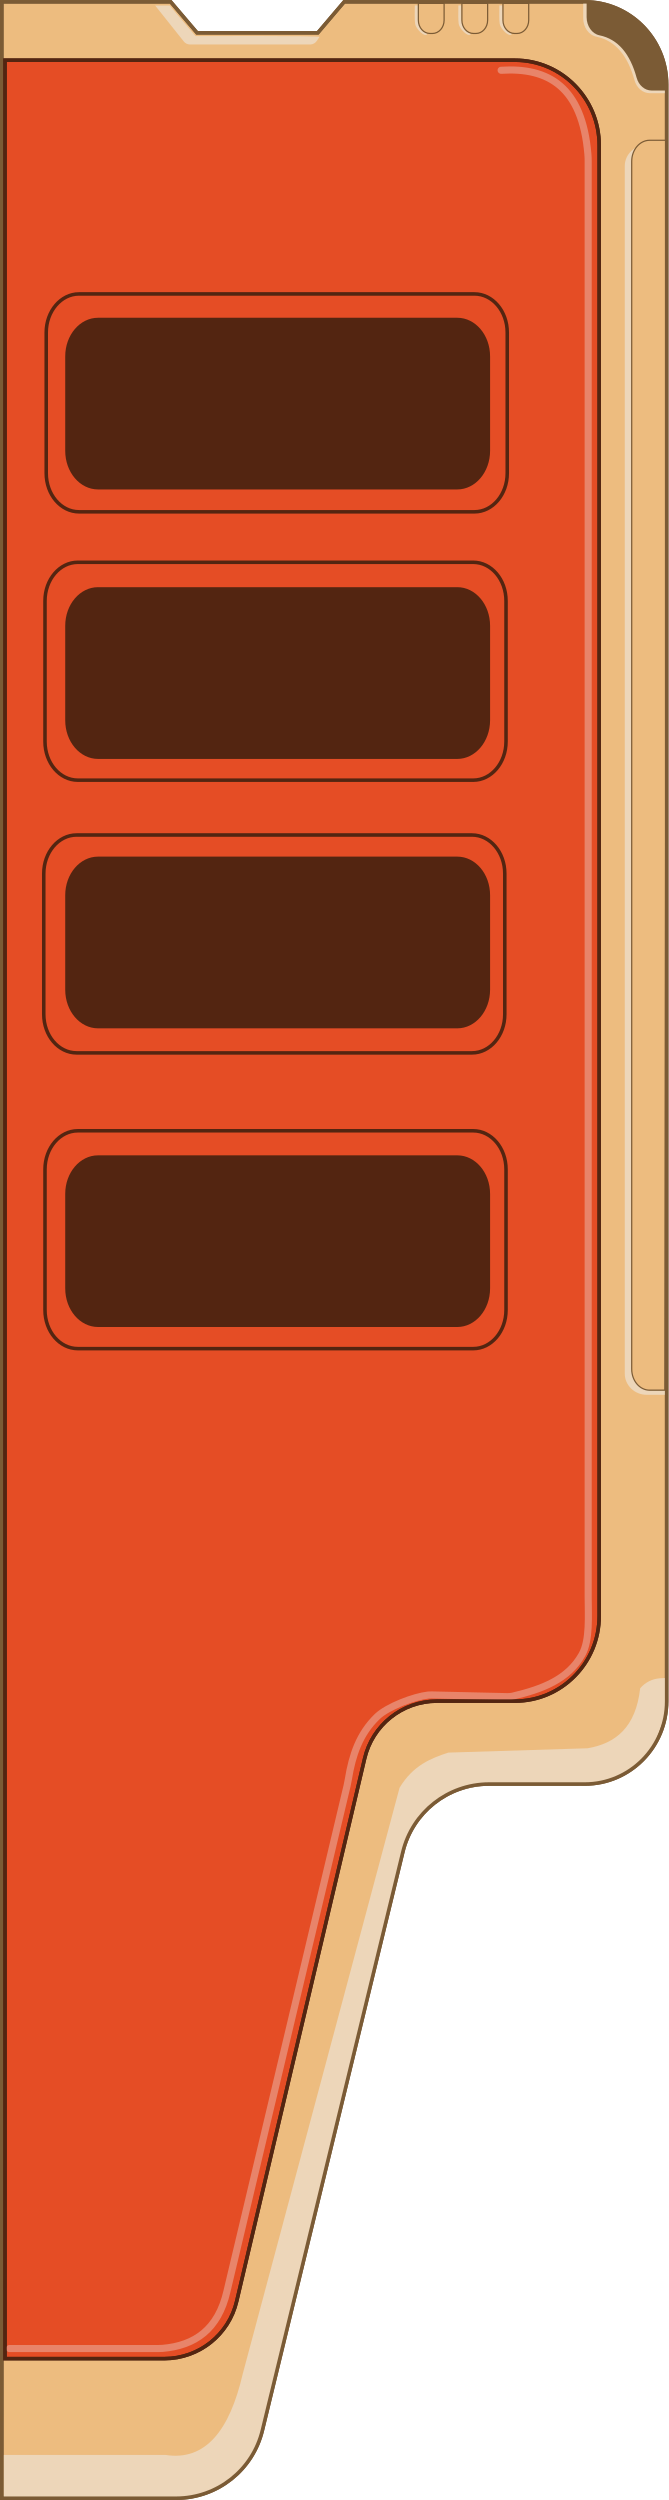
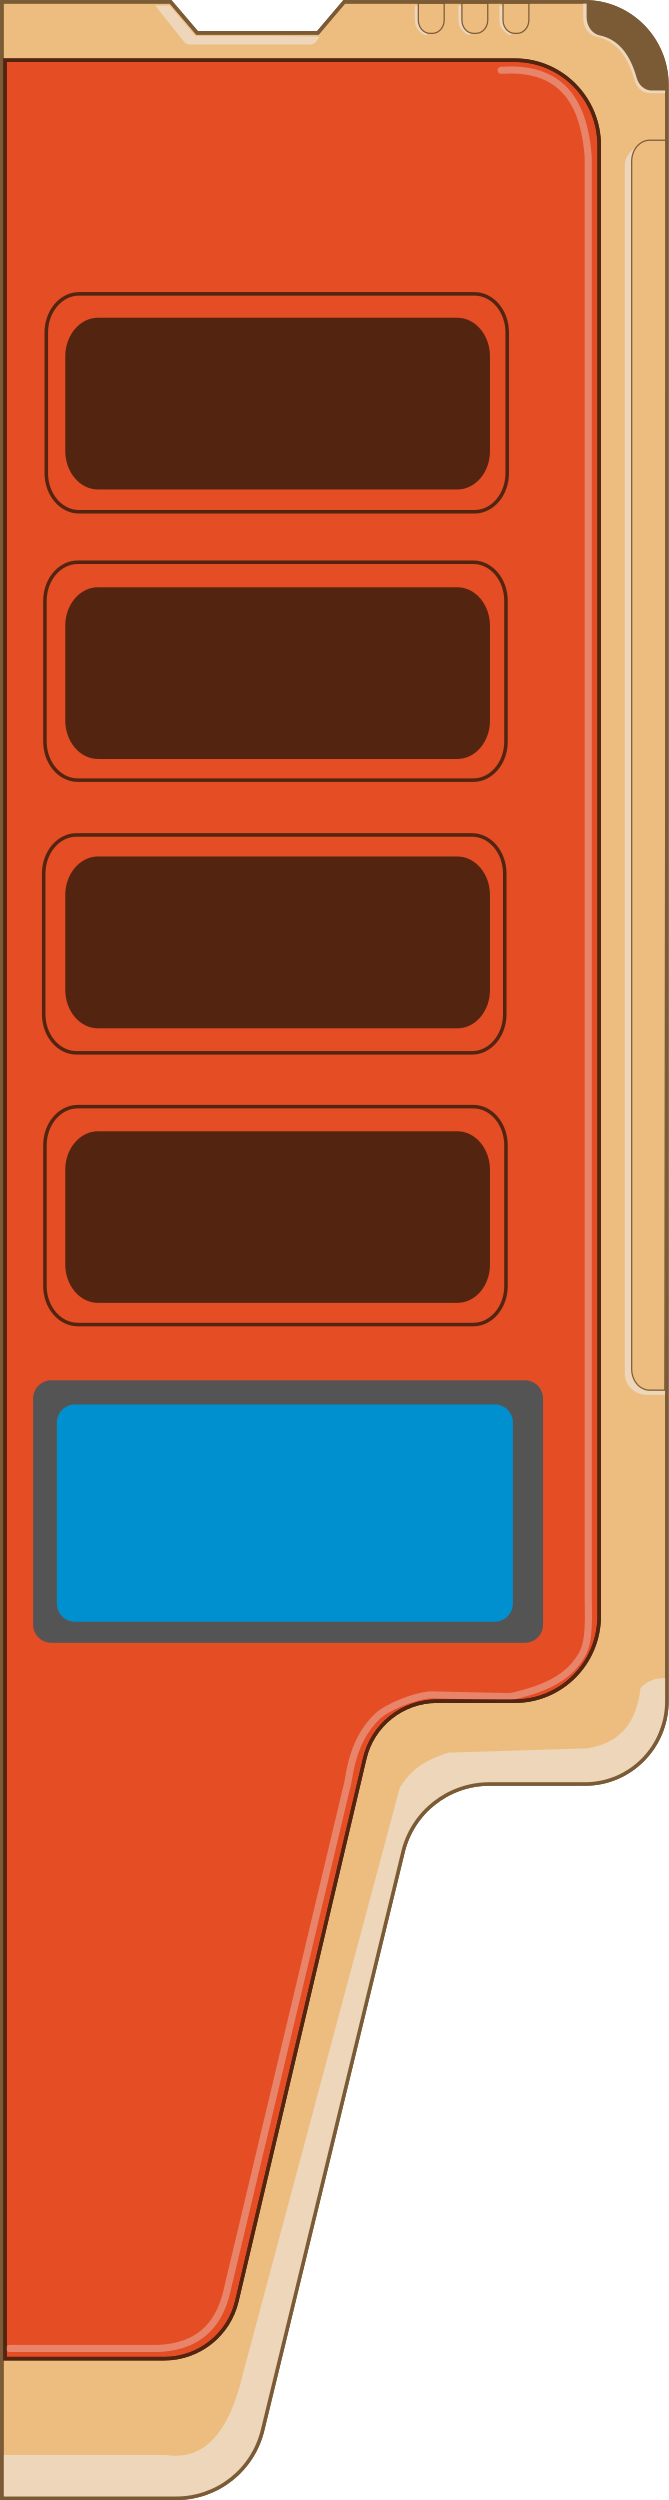
- <svg xmlns="http://www.w3.org/2000/svg" id="Layer_1" data-name="Layer 1" viewBox="0 0 542.95 2030.72">
-   <defs>
-     <style>.cls-1,.cls-3{fill:#edbc7f;}.cls-1,.cls-3,.cls-5{stroke:#7b5b35;}.cls-1,.cls-3,.cls-5,.cls-6,.cls-8{stroke-miterlimit:10;}.cls-1,.cls-5,.cls-6,.cls-8{stroke-width:2.88px;}.cls-2{fill:#edd6b9;}.cls-4{fill:#7b5b35;}.cls-5,.cls-7,.cls-8{fill:none;}.cls-6{fill:#e54d25;}.cls-6,.cls-8{stroke:#532511;}.cls-7{stroke:#e8846a;stroke-linecap:round;stroke-linejoin:round;stroke-width:5.76px;}.cls-9{fill:#532511;}</style>
-   </defs>
-   <g id="Layer_2" data-name="Layer 2">
-     <path class="cls-1" d="M478.53,6H283.13L261.71,31.18H163.6L142.18,6H5V2033.81H146.87a72.08,72.08,0,0,0,69.86-55.37l114-469.38a72.09,72.09,0,0,1,69.86-55.37h77.95c36.75,0,66.53-30.1,66.53-67.23V73.2C545.06,36.07,515.28,6,478.53,6Z" transform="translate(-3.55 -4.53)" />
-     <path class="cls-2" d="M350.61,32.29c-2.21,2.93-9.29-4.5-9.84-8.31s-.32-9.12-.28-15.06H343l.37,13.74Z" transform="translate(-3.55 -4.53)" />
-     <path class="cls-3" d="M343.37,7.27V20.92c0,6,4.23,10.8,9.46,10.8h2c5.23,0,9.46-4.85,9.46-10.8V7.27Z" transform="translate(-3.55 -4.53)" />
-     <path class="cls-2" d="M386,32.29c-2.21,2.93-9.28-4.5-9.84-8.31s-.31-9.12-.28-15.06h2.53l.37,13.74Z" transform="translate(-3.55 -4.53)" />
-     <path class="cls-3" d="M378.74,7.27V20.92c0,6,4.22,10.8,9.45,10.8h2c5.23,0,9.46-4.85,9.46-10.8V7.27Z" transform="translate(-3.55 -4.53)" />
-     <path class="cls-2" d="M419.32,32.29c-2.21,2.93-9.28-4.5-9.84-8.31s-.31-9.12-.28-15.06h2.53l.37,13.74Z" transform="translate(-3.55 -4.53)" />
-     <path class="cls-3" d="M412.1,7.27V20.92c0,6,4.23,10.8,9.46,10.8h2c5.23,0,9.46-4.85,9.46-10.8V7.27Z" transform="translate(-3.55 -4.53)" />
-     <path class="cls-2" d="M263.08,34.52,261,37.59a6.57,6.57,0,0,1-5.41,3.08H157.75a6.47,6.47,0,0,1-5-2.56L129.57,9h11.76l21.09,24.84S264,33.44,263.08,34.52Z" transform="translate(-3.55 -4.53)" />
-     <path class="cls-2" d="M545.8,122.23H528.89c-9.85,0-17.84,7.67-17.84,17.14v981c0,9.48,8,17.15,17.84,17.15H544Z" transform="translate(-3.55 -4.53)" />
-     <path class="cls-3" d="M545.06,118.47H531.25c-8,0-14.57,7.67-14.57,17.14v981c0,9.48,6.52,17.15,14.57,17.15h12.32Z" transform="translate(-3.55 -4.53)" />
-     <path class="cls-2" d="M477.27,5.53v13.7c0,7.41,4.49,13.82,10.69,15.1,15.63,3.21,25.54,15.6,30.95,35.27,1.74,6.34,6.78,10.62,12.45,10.62h13.7L540.67,56c-6.15-26.49-25-41.87-52.82-49.5Z" transform="translate(-3.55 -4.53)" />
-     <path class="cls-4" d="M480.06,5.08V18.46c0,7.24,4.38,13.52,10.43,14.76,15.24,3.13,24.92,15.25,30.18,34.44,1.7,6.2,6.61,10.39,12.13,10.39h13.37l-4.28-23.71c-6-25.88-24.44-40.9-51.51-48.33Z" transform="translate(-3.55 -4.53)" />
-     <path class="cls-2" d="M6.51,1998.65H138c32.46,5.09,52.11-19.88,62.75-65.93l127.36-476c11.08-18.44,25.74-24,39.59-28.57l113.17-3.52c22.69-3.89,39.14-16.89,42.69-48.72a23,23,0,0,1,15.81-8.11l5-.3v29l-9.71,26.36-12,15.82-22.4,11.43s-23.16,5.28-26.89,4.39-78.42,0-78.42,0L374,1458.93l-18.66,10.54-10.46,11.43L336,1495l-6,19.34-98.59,402.58-10.45,41.31-8.22,34.29L200,2010.93l-20.92,15-23.16,7.91H6.51Z" transform="translate(-3.55 -4.53)" />
-     <path class="cls-5" d="M478.53,6H283.13L261.71,31.18H163.6L142.18,6H5V2033.81H146.87a72.08,72.08,0,0,0,69.86-55.37l114-469.38a72.09,72.09,0,0,1,69.86-55.37h77.95c36.75,0,66.53-30.1,66.53-67.23V73.2C545.06,36.07,515.28,6,478.53,6Z" transform="translate(-3.55 -4.53)" />
-     <path class="cls-6" d="M7.62,1920.42H137.21a60.41,60.41,0,0,0,58.65-46.81L299.7,1433.13a60.41,60.41,0,0,1,58.65-46.8h63.5c37.79,0,68.42-31,68.42-69.15V122.58c0-38.21-30.63-69.15-68.42-69.15H7.62Z" transform="translate(-3.55 -4.53)" />
-     <path class="cls-7" d="M410.61,61.62c38.35-2.48,65.87,13.43,70.48,68.11.17,1.93.23,3.86.23,5.8V1302.25c0,14,1.57,34.55-5,46.22-11.38,20.3-32.37,28.12-56,33.75-.39.09-.78.17-1.18.24a19.41,19.41,0,0,1-4,.24l-60.94-1.39a22.69,22.69,0,0,0-2.73.08c-11.63,1.28-33.11,9.43-41.46,17.45-14.44,13.87-20.33,31.34-23.5,51-.3,1.79-.63,3.57-1.06,5.33l-97.55,410.56c-7.08,31-26.06,44.09-52.25,46.35-1.27.11-2.54.15-3.82.15H11.24" transform="translate(-3.55 -4.53)" />
-     <path class="cls-8" d="M7.62,1920.42H137.21a60.41,60.41,0,0,0,58.65-46.81L299.7,1433.13a60.41,60.41,0,0,1,58.65-46.8h63.5c37.79,0,68.42-31,68.42-69.15V122.58c0-38.21-30.63-69.15-68.42-69.15H7.62Z" transform="translate(-3.55 -4.53)" />
-     <path class="cls-3" d="M760.92,300.42" transform="translate(-3.55 -4.53)" />
+ <svg xmlns="http://www.w3.org/2000/svg" version="1.1" id="Layer_1" x="0px" y="0px" viewBox="0 0 543 2030.7" style="enable-background:new 0 0 543 2030.7;" xml:space="preserve">
+   <style type="text/css">
+ 	.st0{fill:#EDBC7F;stroke:#7B5B35;stroke-width:2.88;stroke-miterlimit:10;}
+ 	.st1{fill:#EDD6B9;}
+ 	.st2{fill:#EDBC7F;stroke:#7B5B35;stroke-miterlimit:10;}
+ 	.st3{fill:#7B5B35;}
+ 	.st4{fill:none;stroke:#7B5B35;stroke-width:2.88;stroke-miterlimit:10;}
+ 	.st5{fill:#E54D25;stroke:#532511;stroke-width:2.88;stroke-miterlimit:10;}
+ 	.st6{fill:none;stroke:#E8846A;stroke-width:5.76;stroke-linecap:round;stroke-linejoin:round;}
+ 	.st7{fill:none;stroke:#532511;stroke-width:2.88;stroke-miterlimit:10;}
+ 	.st8{fill:#532511;}
+ 	.st9{fill:#545454;}
+ 	.st10{fill:#0090D0;}
+ </style>
+   <g id="Layer_2_1_">
+     <path class="st0" d="M475,1.5H279.6l-21.4,25.2h-98.1L138.6,1.5H1.5v2027.8h141.9c33.3-0.1,62.1-23,69.9-55.4l114-469.4   c7.7-32.4,36.6-55.2,69.9-55.4h78c36.8,0,66.5-30.1,66.5-67.2V68.7C541.5,31.5,511.7,1.5,475,1.5z" />
+     <path class="st1" d="M347.1,27.8c-2.2,2.9-9.3-4.5-9.8-8.3s-0.3-9.1-0.3-15.1h2.5l0.4,13.7L347.1,27.8z" />
+     <path class="st2" d="M339.8,2.7v13.6c0,6,4.2,10.8,9.5,10.8h2c5.2,0,9.5-4.9,9.5-10.8V2.7H339.8z" />
+     <path class="st1" d="M382.5,27.8c-2.2,2.9-9.3-4.5-9.8-8.3s-0.3-9.1-0.3-15.1h2.5l0.4,13.7L382.5,27.8z" />
+     <path class="st2" d="M375.2,2.7v13.6c0,6,4.2,10.8,9.5,10.8h2c5.2,0,9.5-4.9,9.5-10.8V2.7H375.2z" />
+     <path class="st1" d="M415.8,27.8c-2.2,2.9-9.3-4.5-9.8-8.3s-0.3-9.1-0.3-15.1h2.5l0.4,13.7L415.8,27.8z" />
+     <path class="st2" d="M408.6,2.7v13.6c0,6,4.2,10.8,9.5,10.8h2c5.2,0,9.5-4.9,9.5-10.8V2.7H408.6z" />
+     <path class="st1" d="M259.5,30l-2.1,3.1c-1.2,1.9-3.2,3-5.4,3.1h-97.8c-2,0-3.8-1-5-2.6L126,4.5h11.8l21.1,24.8   C158.9,29.3,260.5,28.9,259.5,30z" />
+     <path class="st1" d="M542.2,117.7h-16.9c-9.8,0-17.8,7.7-17.8,17.1v981c0,9.5,8,17.2,17.8,17.2h15.1L542.2,117.7z" />
+     <path class="st2" d="M541.5,113.9h-13.8c-8,0-14.6,7.7-14.6,17.1v981c0,9.5,6.5,17.2,14.6,17.2H540L541.5,113.9z" />
+     <path class="st1" d="M473.7,1v13.7c0,7.4,4.5,13.8,10.7,15.1C500,33,510,45.4,515.4,65.1c1.7,6.3,6.8,10.6,12.5,10.6h13.7   l-4.4-24.2C531,25,512.1,9.6,484.3,2L473.7,1z" />
+     <path class="st3" d="M476.5,0.5v13.4c0,7.2,4.4,13.5,10.4,14.8c15.2,3.1,24.9,15.3,30.2,34.4c1.7,6.2,6.6,10.4,12.1,10.4h13.4   l-4.3-23.7c-6-25.9-24.4-40.9-51.5-48.3L476.5,0.5z" />
+     <path class="st1" d="M3,1994.1h131.5c32.5,5.1,52.1-19.9,62.8-65.9l127.4-476c11.1-18.4,25.7-24,39.6-28.6l113.2-3.5   c22.7-3.9,39.1-16.9,42.7-48.7c4-4.7,9.7-7.6,15.8-8.1l5-0.3v29l-9.7,26.4l-12,15.8l-22.4,11.4c0,0-23.2,5.3-26.9,4.4   s-78.4,0-78.4,0l-21,4.4l-18.7,10.5l-10.5,11.4l-8.9,14.1l-6,19.3l-98.6,402.6l-10.4,41.3l-8.2,34.3l-12.7,18.4l-20.9,15l-23.2,7.9   H3V1994.1z" />
+     <path class="st4" d="M475,1.5H279.6l-21.4,25.2h-98.1L138.6,1.5H1.5v2027.8h141.9c33.3-0.1,62.1-23,69.9-55.4l114-469.4   c7.7-32.4,36.6-55.2,69.9-55.4h78c36.8,0,66.5-30.1,66.5-67.2V68.7C541.5,31.5,511.7,1.5,475,1.5z" />
+     <path class="st5" d="M4.1,1915.9h129.6c28-0.1,52.3-19.5,58.7-46.8l103.8-440.5c6.3-27.3,30.6-46.7,58.6-46.8h63.5   c37.8,0,68.4-31,68.4-69.2V118.1c0-38.2-30.6-69.2-68.4-69.2H4.1V1915.9z" />
+     <path class="st6" d="M407.1,57.1c38.4-2.5,65.9,13.4,70.5,68.1c0.2,1.9,0.2,3.9,0.2,5.8v1166.7c0,14,1.6,34.6-5,46.2   c-11.4,20.3-32.4,28.1-56,33.8c-0.4,0.1-0.8,0.2-1.2,0.2c-1.3,0.2-2.7,0.3-4,0.2l-60.9-1.4c-0.9,0-1.8,0-2.7,0.1   c-11.6,1.3-33.1,9.4-41.5,17.4c-14.4,13.9-20.3,31.3-23.5,51c-0.3,1.8-0.6,3.6-1.1,5.3l-97.6,410.6c-7.1,31-26.1,44.1-52.2,46.3   c-1.3,0.1-2.5,0.2-3.8,0.2H7.7" />
+     <path class="st7" d="M4.1,1915.9h129.6c28-0.1,52.3-19.5,58.7-46.8l103.8-440.5c6.3-27.3,30.6-46.7,58.6-46.8h63.5   c37.8,0,68.4-31,68.4-69.2V118.1c0-38.2-30.6-69.2-68.4-69.2H4.1V1915.9z" />
+     <path class="st2" d="M757.4,295.9" />
  </g>
-   <g id="Layer_3" data-name="Layer 3">
-     <path class="cls-9" d="M375,1082.44H83.18c-14.72,0-26.65-14-26.65-31.35V974.31C56.53,957,68.46,943,83.18,943H375c14.71,0,26.64,14,26.64,31.36v76.78C401.63,1068.41,389.7,1082.44,375,1082.44Z" transform="translate(-3.55 -4.53)" />
-     <path class="cls-8" d="M388,1100H66.75c-14.72,0-26.65-14-26.65-31.35V954.41c0-17.32,11.93-31.36,26.65-31.36H387.93c14.72,0,26.65,14,26.65,31.36v114.26C414.58,1086,402.65,1100,388,1100Z" transform="translate(-3.55 -4.53)" />
-     <path class="cls-9" d="M375,839.84H83.18c-14.72,0-26.65-14-26.65-31.36V731.71c0-17.32,11.93-31.36,26.65-31.36H375c14.71,0,26.64,14,26.64,31.36v76.77C401.63,825.8,389.7,839.84,375,839.84Z" transform="translate(-3.55 -4.53)" />
-     <path class="cls-8" d="M387,859.77H65.75c-14.72,0-26.65-14-26.65-31.36V714.15c0-17.32,11.93-31.36,26.65-31.36H386.93c14.72,0,26.65,14,26.65,31.36V828.41C413.58,845.73,401.67,859.77,387,859.77Z" transform="translate(-3.55 -4.53)" />
-     <path class="cls-9" d="M375,621H83.18c-14.72,0-26.65-14-26.65-31.36V512.84c0-17.32,11.93-31.36,26.65-31.36H375c14.71,0,26.64,14,26.64,31.36v76.77C401.63,606.93,389.7,621,375,621Z" transform="translate(-3.55 -4.53)" />
-     <path class="cls-8" d="M388,638.25H66.75c-14.72,0-26.65-14-26.65-31.36V492.63c0-17.32,11.93-31.36,26.65-31.36H387.93c14.72,0,26.65,14,26.65,31.36V606.89C414.58,624.21,402.65,638.25,388,638.25Z" transform="translate(-3.55 -4.53)" />
-     <path class="cls-9" d="M375,402.1H83.18c-14.72,0-26.65-14-26.65-31.36V294c0-17.32,11.93-31.36,26.65-31.36H375c14.71,0,26.64,14,26.64,31.36v76.77C401.63,388.06,389.7,402.1,375,402.1Z" transform="translate(-3.55 -4.53)" />
-     <path class="cls-8" d="M389,420.27H67.74c-14.71,0-26.64-14-26.64-31.36V274.65c0-17.32,11.93-31.36,26.64-31.36H388.93c14.72,0,26.65,14,26.65,31.36V388.91C415.58,406.23,403.65,420.27,389,420.27Z" transform="translate(-3.55 -4.53)" />
+   <g id="Layer_3">
+     <path class="st8" d="M371.5,1058.3H79.6c-14.7,0-26.6-14-26.6-31.3v-76.8c0-17.3,11.9-31.3,26.6-31.3h291.8   c14.7,0,26.6,14,26.6,31.4v76.8C398.1,1044.3,386.2,1058.3,371.5,1058.3z" />
+     <path class="st7" d="M384.5,1075.9H63.2c-14.7,0-26.7-14-26.7-31.3V930.3c0-17.3,11.9-31.4,26.7-31.4h321.2   c14.7,0,26.6,14,26.6,31.4v114.3C411,1061.9,399.1,1075.9,384.5,1075.9z" />
+     <path class="st8" d="M371.5,835.3H79.6c-14.7,0-26.6-14-26.6-31.4v-76.8c0-17.3,11.9-31.4,26.6-31.4h291.8   c14.7,0,26.6,14,26.6,31.4V804C398.1,821.3,386.2,835.3,371.5,835.3z" />
+     <path class="st7" d="M383.5,855.2H62.2c-14.7,0-26.7-14-26.7-31.4V709.6c0-17.3,11.9-31.4,26.7-31.4h321.2   c14.7,0,26.6,14,26.6,31.4v114.3C410,841.2,398.1,855.2,383.5,855.2z" />
+     <path class="st8" d="M371.5,616.5H79.6c-14.7,0-26.6-14-26.6-31.4v-76.8C53,491,64.9,477,79.6,477h291.8c14.7,0,26.6,14,26.6,31.4   v76.8C398.1,602.4,386.2,616.5,371.5,616.5z" />
+     <path class="st7" d="M384.5,633.7H63.2c-14.7,0-26.7-14-26.7-31.4V488.1c0-17.3,11.9-31.4,26.7-31.4h321.2   c14.7,0,26.6,14,26.6,31.4v114.3C411,619.7,399.1,633.7,384.5,633.7z" />
+     <path class="st8" d="M371.5,397.6H79.6c-14.7,0-26.6-14-26.6-31.4v-76.7c0-17.3,11.9-31.4,26.6-31.4h291.8   c14.7,0,26.6,14,26.6,31.4v76.8C398.1,383.5,386.2,397.6,371.5,397.6z" />
+     <path class="st7" d="M385.5,415.7H64.2c-14.7,0-26.6-14-26.6-31.4V270.1c0-17.3,11.9-31.4,26.6-31.4h321.2   c14.7,0,26.6,14,26.6,31.4v114.3C412,401.7,400.1,415.7,385.5,415.7z" />
  </g>
+   <path class="st9" d="M426.4,1334.4H41.6c-8.1,0-14.7-6.6-14.7-14.7v-183.8c0-8.1,6.6-14.7,14.7-14.7h384.8c8.1,0,14.7,6.6,14.7,14.7  v183.8C441.1,1327.8,434.5,1334.4,426.4,1334.4z" />
+   <path class="st10" d="M401.9,1317.3h-341c-8.1,0-14.7-6.6-14.7-14.7v-147.1c0-8.1,6.6-14.7,14.7-14.7h341c8.1,0,14.7,6.6,14.7,14.7  v147.1C416.5,1310.7,410,1317.3,401.9,1317.3z" />
</svg>
